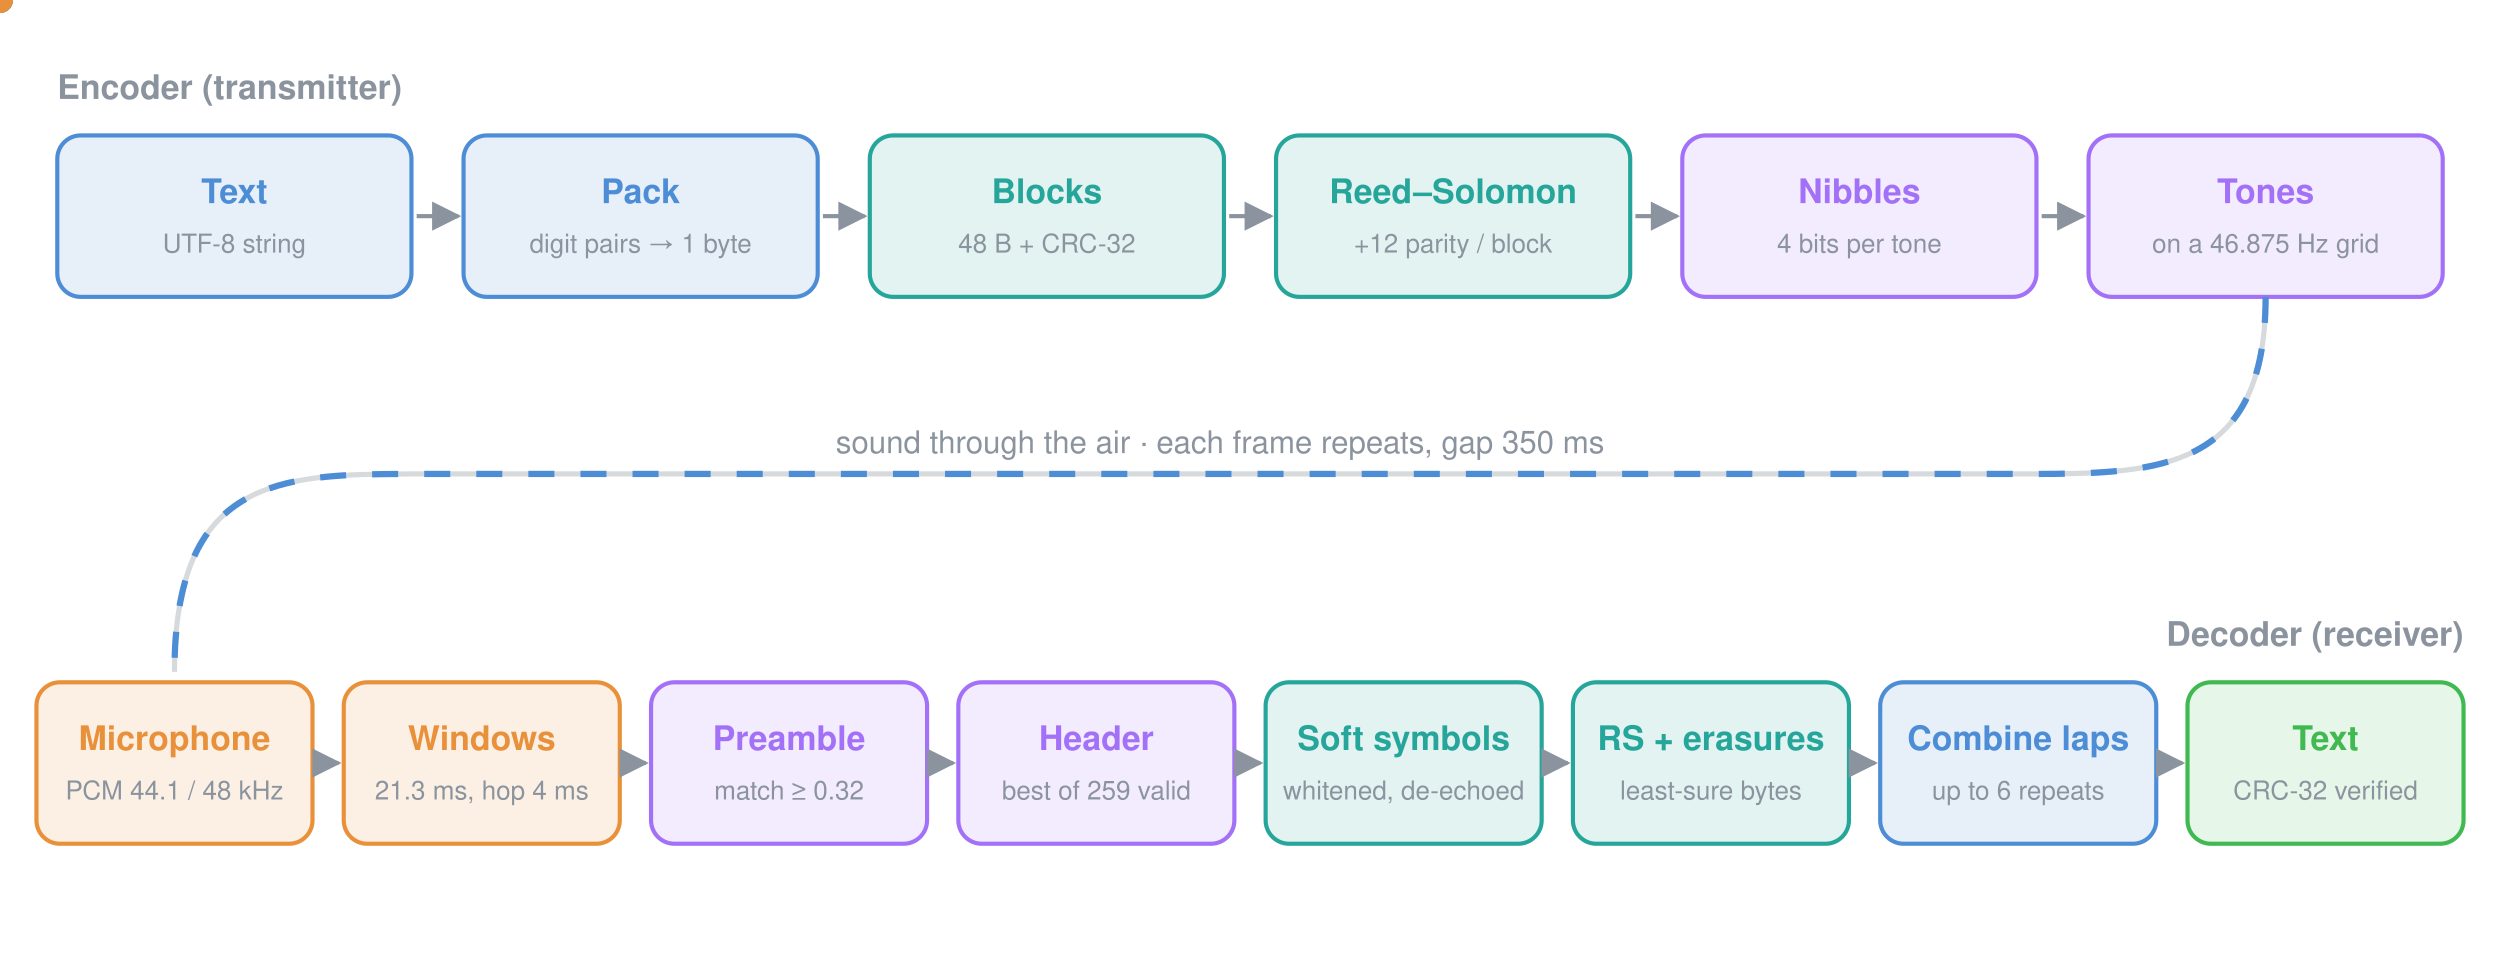
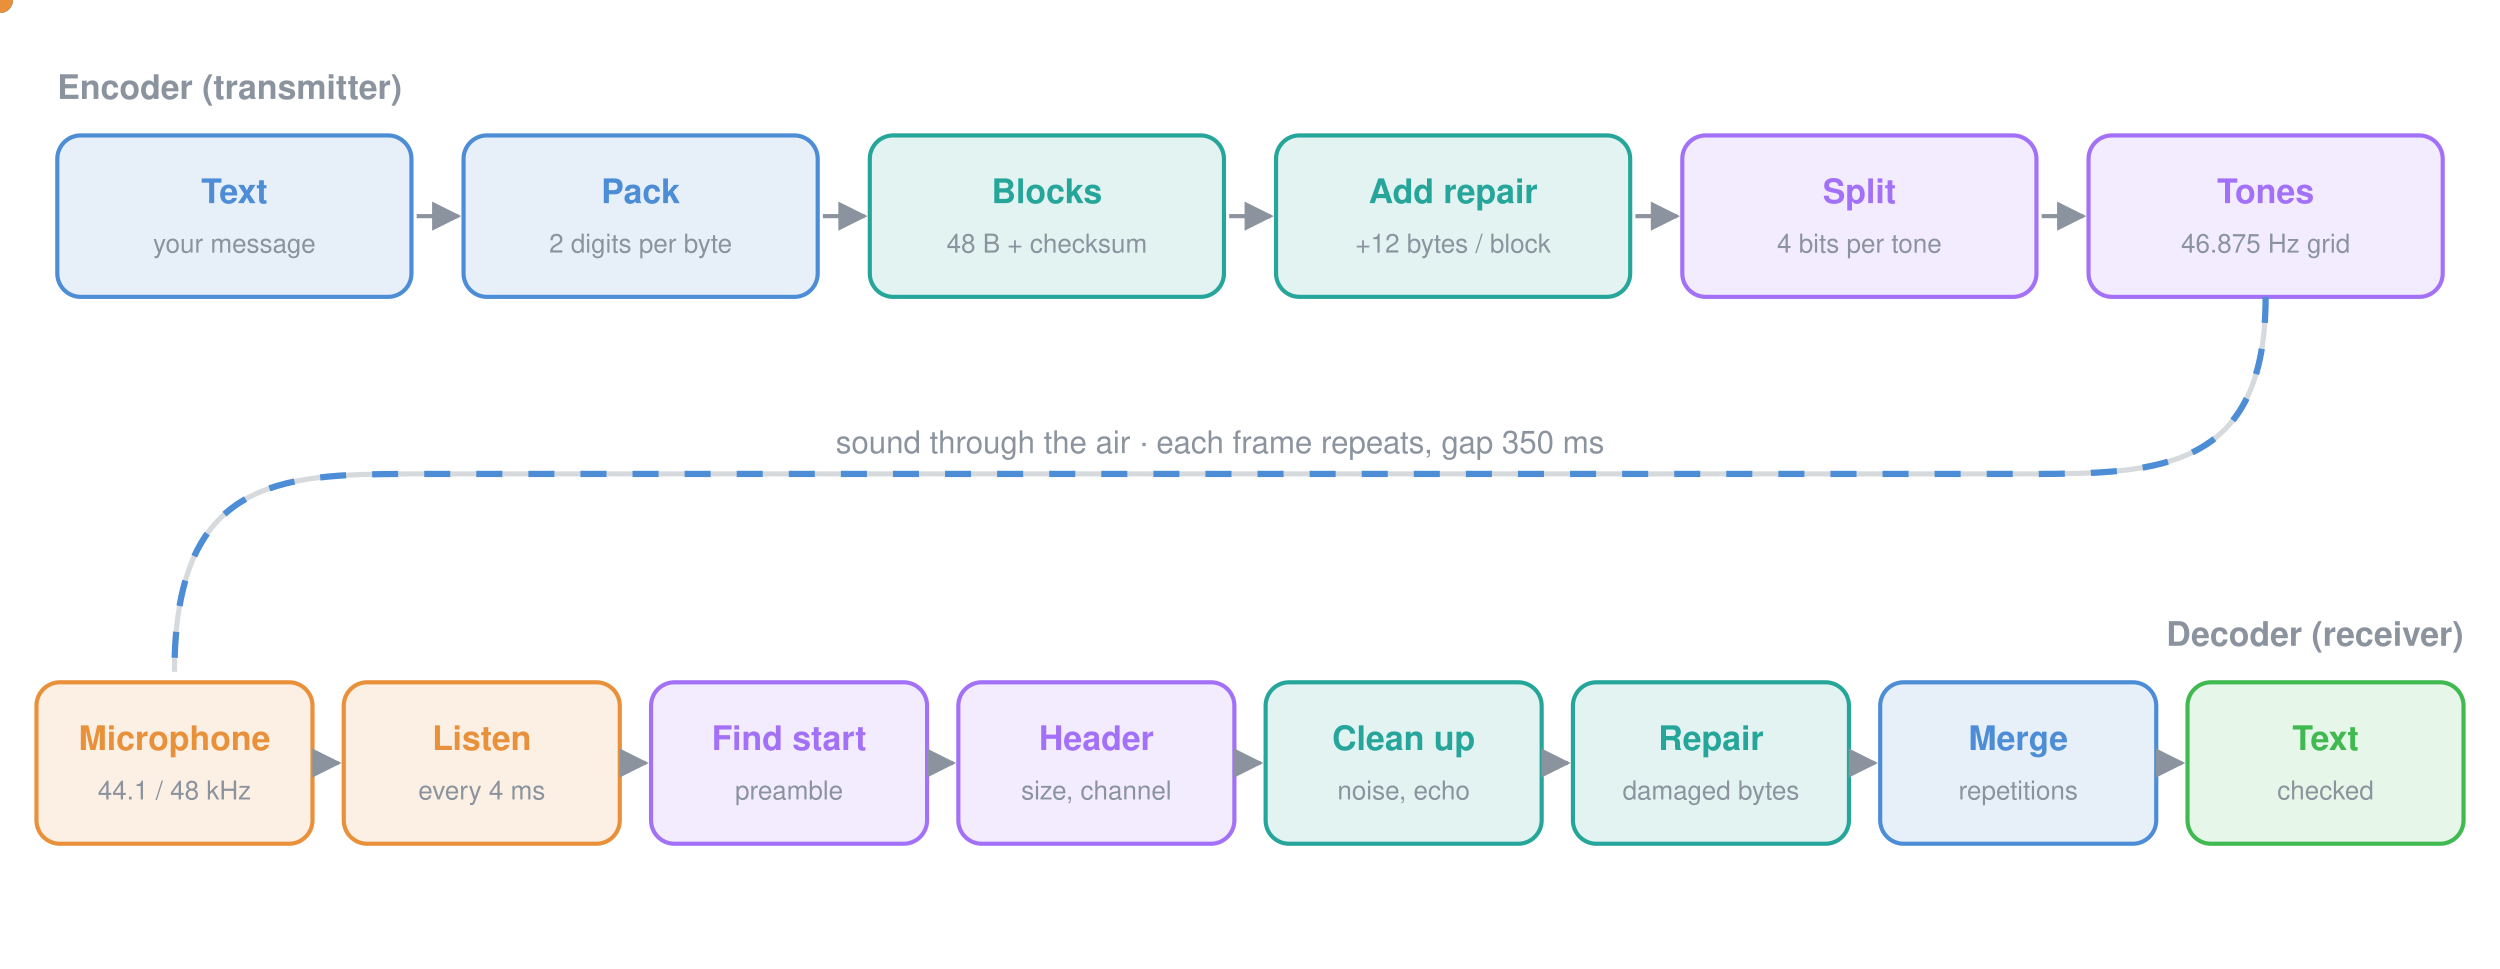
<svg xmlns="http://www.w3.org/2000/svg" viewBox="0 0 960 372" width="960" height="372" role="img" aria-labelledby="t d">
  <style>text{font-family:-apple-system,BlinkMacSystemFont,'Segoe UI',Helvetica,Arial,sans-serif;fill:#8b949e} .b{font-weight:600} @keyframes flow{to{stroke-dashoffset:-24}} .fl{stroke-dasharray:6 6;animation:flow 0.8s linear infinite} @keyframes air{to{stroke-dashoffset:40}} .air{stroke-dasharray:10 10;animation:air 1s linear infinite} @media (prefers-reduced-motion: reduce){*{animation:none!important}}</style>
  <defs>
    <marker id="ar" viewBox="0 0 10 10" refX="9" refY="5" markerWidth="7" markerHeight="7" orient="auto">
      <path d="M0 0L10 5L0 10z" fill="#8b949e" />
    </marker>
  </defs>
  <text x="22" y="38" font-size="13" class="b" text-anchor="start">Encoder (transmitter)</text>
  <rect x="22" y="52" width="136" height="62" rx="9" fill="#4c8dd6" fill-opacity="0.13" stroke="#4c8dd6" stroke-width="1.6">
    <animate attributeName="fill-opacity" values="0.13;0.13;0.4;0.13;0.13" keyTimes="0;0.000;0.075;0.150;1" dur="5s" repeatCount="indefinite" />
  </rect>
  <text x="90.0" y="78" font-size="13" text-anchor="middle" class="b" style="fill:#4c8dd6">Text</text>
-   <text x="90.0" y="97" font-size="10" text-anchor="middle">UTF-8 string</text>
+   <text x="90.0" y="97" font-size="10" text-anchor="middle">your message</text>
  <rect x="178" y="52" width="136" height="62" rx="9" fill="#4c8dd6" fill-opacity="0.13" stroke="#4c8dd6" stroke-width="1.6">
    <animate attributeName="fill-opacity" values="0.13;0.13;0.4;0.13;0.13" keyTimes="0;0.150;0.225;0.300;1" dur="5s" repeatCount="indefinite" />
  </rect>
  <text x="246.0" y="78" font-size="13" text-anchor="middle" class="b" style="fill:#4c8dd6">Pack</text>
-   <text x="246.0" y="97" font-size="10" text-anchor="middle">digit pairs → 1 byte</text>
+   <text x="246.0" y="97" font-size="10" text-anchor="middle">2 digits per byte</text>
  <line x1="160" y1="83" x2="176" y2="83" stroke="#8b949e" stroke-width="1.6" marker-end="url(#ar)" />
  <rect x="334" y="52" width="136" height="62" rx="9" fill="#26a69a" fill-opacity="0.13" stroke="#26a69a" stroke-width="1.6">
    <animate attributeName="fill-opacity" values="0.13;0.13;0.4;0.13;0.13" keyTimes="0;0.300;0.375;0.450;1" dur="5s" repeatCount="indefinite" />
  </rect>
  <text x="402.0" y="78" font-size="13" text-anchor="middle" class="b" style="fill:#26a69a">Blocks</text>
-   <text x="402.0" y="97" font-size="10" text-anchor="middle">48 B + CRC-32</text>
+   <text x="402.0" y="97" font-size="10" text-anchor="middle">48 B + checksum</text>
  <line x1="316" y1="83" x2="332" y2="83" stroke="#8b949e" stroke-width="1.6" marker-end="url(#ar)" />
  <rect x="490" y="52" width="136" height="62" rx="9" fill="#26a69a" fill-opacity="0.13" stroke="#26a69a" stroke-width="1.6">
    <animate attributeName="fill-opacity" values="0.13;0.13;0.4;0.13;0.13" keyTimes="0;0.450;0.525;0.600;1" dur="5s" repeatCount="indefinite" />
  </rect>
-   <text x="558.0" y="78" font-size="13" text-anchor="middle" class="b" style="fill:#26a69a">Reed–Solomon</text>
-   <text x="558.0" y="97" font-size="10" text-anchor="middle">+12 parity / block</text>
+   <text x="558.0" y="78" font-size="13" text-anchor="middle" class="b" style="fill:#26a69a">Add repair</text>
+   <text x="558.0" y="97" font-size="10" text-anchor="middle">+12 bytes / block</text>
  <line x1="472" y1="83" x2="488" y2="83" stroke="#8b949e" stroke-width="1.6" marker-end="url(#ar)" />
  <rect x="646" y="52" width="136" height="62" rx="9" fill="#a371f7" fill-opacity="0.13" stroke="#a371f7" stroke-width="1.6">
    <animate attributeName="fill-opacity" values="0.13;0.13;0.4;0.13;0.13" keyTimes="0;0.600;0.675;0.750;1" dur="5s" repeatCount="indefinite" />
  </rect>
-   <text x="714.0" y="78" font-size="13" text-anchor="middle" class="b" style="fill:#a371f7">Nibbles</text>
+   <text x="714.0" y="78" font-size="13" text-anchor="middle" class="b" style="fill:#a371f7">Split</text>
  <text x="714.0" y="97" font-size="10" text-anchor="middle">4 bits per tone</text>
  <line x1="628" y1="83" x2="644" y2="83" stroke="#8b949e" stroke-width="1.6" marker-end="url(#ar)" />
  <rect x="802" y="52" width="136" height="62" rx="9" fill="#a371f7" fill-opacity="0.13" stroke="#a371f7" stroke-width="1.6">
    <animate attributeName="fill-opacity" values="0.13;0.13;0.4;0.13;0.13" keyTimes="0;0.750;0.825;0.900;1" dur="5s" repeatCount="indefinite" />
  </rect>
  <text x="870.0" y="78" font-size="13" text-anchor="middle" class="b" style="fill:#a371f7">Tones</text>
-   <text x="870.0" y="97" font-size="10" text-anchor="middle">on a 46.875 Hz grid</text>
+   <text x="870.0" y="97" font-size="10" text-anchor="middle">46.875 Hz grid</text>
  <line x1="784" y1="83" x2="800" y2="83" stroke="#8b949e" stroke-width="1.6" marker-end="url(#ar)" />
  <text x="946" y="248" font-size="13" class="b" text-anchor="end">Decoder (receiver)</text>
  <rect x="14" y="262" width="106" height="62" rx="9" fill="#e8913a" fill-opacity="0.13" stroke="#e8913a" stroke-width="1.6">
    <animate attributeName="fill-opacity" values="0.13;0.13;0.4;0.13;0.13" keyTimes="0;0.000;0.056;0.113;1" dur="5s" repeatCount="indefinite" />
  </rect>
  <text x="67.0" y="288" font-size="13" text-anchor="middle" class="b" style="fill:#e8913a">Microphone</text>
-   <text x="67.0" y="307" font-size="10" text-anchor="middle">PCM 44.1 / 48 kHz</text>
+   <text x="67.0" y="307" font-size="10" text-anchor="middle">44.1 / 48 kHz</text>
  <rect x="132" y="262" width="106" height="62" rx="9" fill="#e8913a" fill-opacity="0.13" stroke="#e8913a" stroke-width="1.6">
    <animate attributeName="fill-opacity" values="0.13;0.13;0.4;0.13;0.13" keyTimes="0;0.113;0.169;0.225;1" dur="5s" repeatCount="indefinite" />
  </rect>
-   <text x="185.0" y="288" font-size="13" text-anchor="middle" class="b" style="fill:#e8913a">Windows</text>
-   <text x="185.0" y="307" font-size="10" text-anchor="middle">21.3 ms, hop 4 ms</text>
+   <text x="185.0" y="288" font-size="13" text-anchor="middle" class="b" style="fill:#e8913a">Listen</text>
+   <text x="185.0" y="307" font-size="10" text-anchor="middle">every 4 ms</text>
  <line x1="122" y1="293" x2="130" y2="293" stroke="#8b949e" stroke-width="1.6" marker-end="url(#ar)" />
  <rect x="250" y="262" width="106" height="62" rx="9" fill="#a371f7" fill-opacity="0.13" stroke="#a371f7" stroke-width="1.6">
    <animate attributeName="fill-opacity" values="0.13;0.13;0.4;0.13;0.13" keyTimes="0;0.225;0.281;0.338;1" dur="5s" repeatCount="indefinite" />
  </rect>
-   <text x="303.0" y="288" font-size="13" text-anchor="middle" class="b" style="fill:#a371f7">Preamble</text>
-   <text x="303.0" y="307" font-size="10" text-anchor="middle">match ≥ 0.32</text>
+   <text x="303.0" y="288" font-size="13" text-anchor="middle" class="b" style="fill:#a371f7">Find start</text>
+   <text x="303.0" y="307" font-size="10" text-anchor="middle">preamble</text>
  <line x1="240" y1="293" x2="248" y2="293" stroke="#8b949e" stroke-width="1.6" marker-end="url(#ar)" />
  <rect x="368" y="262" width="106" height="62" rx="9" fill="#a371f7" fill-opacity="0.13" stroke="#a371f7" stroke-width="1.6">
    <animate attributeName="fill-opacity" values="0.13;0.13;0.4;0.13;0.13" keyTimes="0;0.338;0.394;0.450;1" dur="5s" repeatCount="indefinite" />
  </rect>
  <text x="421.0" y="288" font-size="13" text-anchor="middle" class="b" style="fill:#a371f7">Header</text>
-   <text x="421.0" y="307" font-size="10" text-anchor="middle">best of 259 valid</text>
+   <text x="421.0" y="307" font-size="10" text-anchor="middle">size, channel</text>
  <line x1="358" y1="293" x2="366" y2="293" stroke="#8b949e" stroke-width="1.6" marker-end="url(#ar)" />
  <rect x="486" y="262" width="106" height="62" rx="9" fill="#26a69a" fill-opacity="0.13" stroke="#26a69a" stroke-width="1.6">
    <animate attributeName="fill-opacity" values="0.13;0.13;0.4;0.13;0.13" keyTimes="0;0.450;0.506;0.562;1" dur="5s" repeatCount="indefinite" />
  </rect>
-   <text x="539.0" y="288" font-size="13" text-anchor="middle" class="b" style="fill:#26a69a">Soft symbols</text>
-   <text x="539.0" y="307" font-size="10" text-anchor="middle">whitened, de-echoed</text>
+   <text x="539.0" y="288" font-size="13" text-anchor="middle" class="b" style="fill:#26a69a">Clean up</text>
+   <text x="539.0" y="307" font-size="10" text-anchor="middle">noise, echo</text>
  <line x1="476" y1="293" x2="484" y2="293" stroke="#8b949e" stroke-width="1.6" marker-end="url(#ar)" />
  <rect x="604" y="262" width="106" height="62" rx="9" fill="#26a69a" fill-opacity="0.13" stroke="#26a69a" stroke-width="1.6">
    <animate attributeName="fill-opacity" values="0.13;0.13;0.4;0.13;0.13" keyTimes="0;0.562;0.619;0.675;1" dur="5s" repeatCount="indefinite" />
  </rect>
-   <text x="657.0" y="288" font-size="13" text-anchor="middle" class="b" style="fill:#26a69a">RS + erasures</text>
-   <text x="657.0" y="307" font-size="10" text-anchor="middle">least-sure bytes</text>
+   <text x="657.0" y="288" font-size="13" text-anchor="middle" class="b" style="fill:#26a69a">Repair</text>
+   <text x="657.0" y="307" font-size="10" text-anchor="middle">damaged bytes</text>
  <line x1="594" y1="293" x2="602" y2="293" stroke="#8b949e" stroke-width="1.6" marker-end="url(#ar)" />
  <rect x="722" y="262" width="106" height="62" rx="9" fill="#4c8dd6" fill-opacity="0.13" stroke="#4c8dd6" stroke-width="1.6">
    <animate attributeName="fill-opacity" values="0.13;0.13;0.4;0.13;0.13" keyTimes="0;0.675;0.731;0.787;1" dur="5s" repeatCount="indefinite" />
  </rect>
-   <text x="775.0" y="288" font-size="13" text-anchor="middle" class="b" style="fill:#4c8dd6">Combine laps</text>
-   <text x="775.0" y="307" font-size="10" text-anchor="middle">up to 6 repeats</text>
+   <text x="775.0" y="288" font-size="13" text-anchor="middle" class="b" style="fill:#4c8dd6">Merge</text>
+   <text x="775.0" y="307" font-size="10" text-anchor="middle">repetitions</text>
  <line x1="712" y1="293" x2="720" y2="293" stroke="#8b949e" stroke-width="1.6" marker-end="url(#ar)" />
  <rect x="840" y="262" width="106" height="62" rx="9" fill="#3fb950" fill-opacity="0.13" stroke="#3fb950" stroke-width="1.6">
    <animate attributeName="fill-opacity" values="0.13;0.13;0.4;0.13;0.13" keyTimes="0;0.787;0.844;0.900;1" dur="5s" repeatCount="indefinite" />
  </rect>
  <text x="893.0" y="288" font-size="13" text-anchor="middle" class="b" style="fill:#3fb950">Text</text>
-   <text x="893.0" y="307" font-size="10" text-anchor="middle">CRC-32 verified</text>
+   <text x="893.0" y="307" font-size="10" text-anchor="middle">checked</text>
  <line x1="830" y1="293" x2="838" y2="293" stroke="#8b949e" stroke-width="1.6" marker-end="url(#ar)" />
  <path d="M870 114 C870 180 830 182 780 182 L157 182 C107 182 67 184 67 258" fill="none" stroke="#8b949e" stroke-opacity="0.35" stroke-width="2" />
  <path d="M870 114 C870 180 830 182 780 182 L157 182 C107 182 67 184 67 258" fill="none" stroke="#4c8dd6" stroke-width="2.4" class="air" style="stroke-dashoffset:0" />
  <circle r="5" fill="#a371f7">
    <animateMotion path="M870 114 C870 180 830 182 780 182 L157 182 C107 182 67 184 67 258" dur="3s" begin="0s" repeatCount="indefinite" />
  </circle>
  <circle r="5" fill="#26a69a">
    <animateMotion path="M870 114 C870 180 830 182 780 182 L157 182 C107 182 67 184 67 258" dur="3s" begin="1s" repeatCount="indefinite" />
  </circle>
  <circle r="5" fill="#e8913a">
    <animateMotion path="M870 114 C870 180 830 182 780 182 L157 182 C107 182 67 184 67 258" dur="3s" begin="2s" repeatCount="indefinite" />
  </circle>
  <text x="468.5" y="174" font-size="12" text-anchor="middle">sound through the air · each frame repeats, gap 350 ms</text>
</svg>
